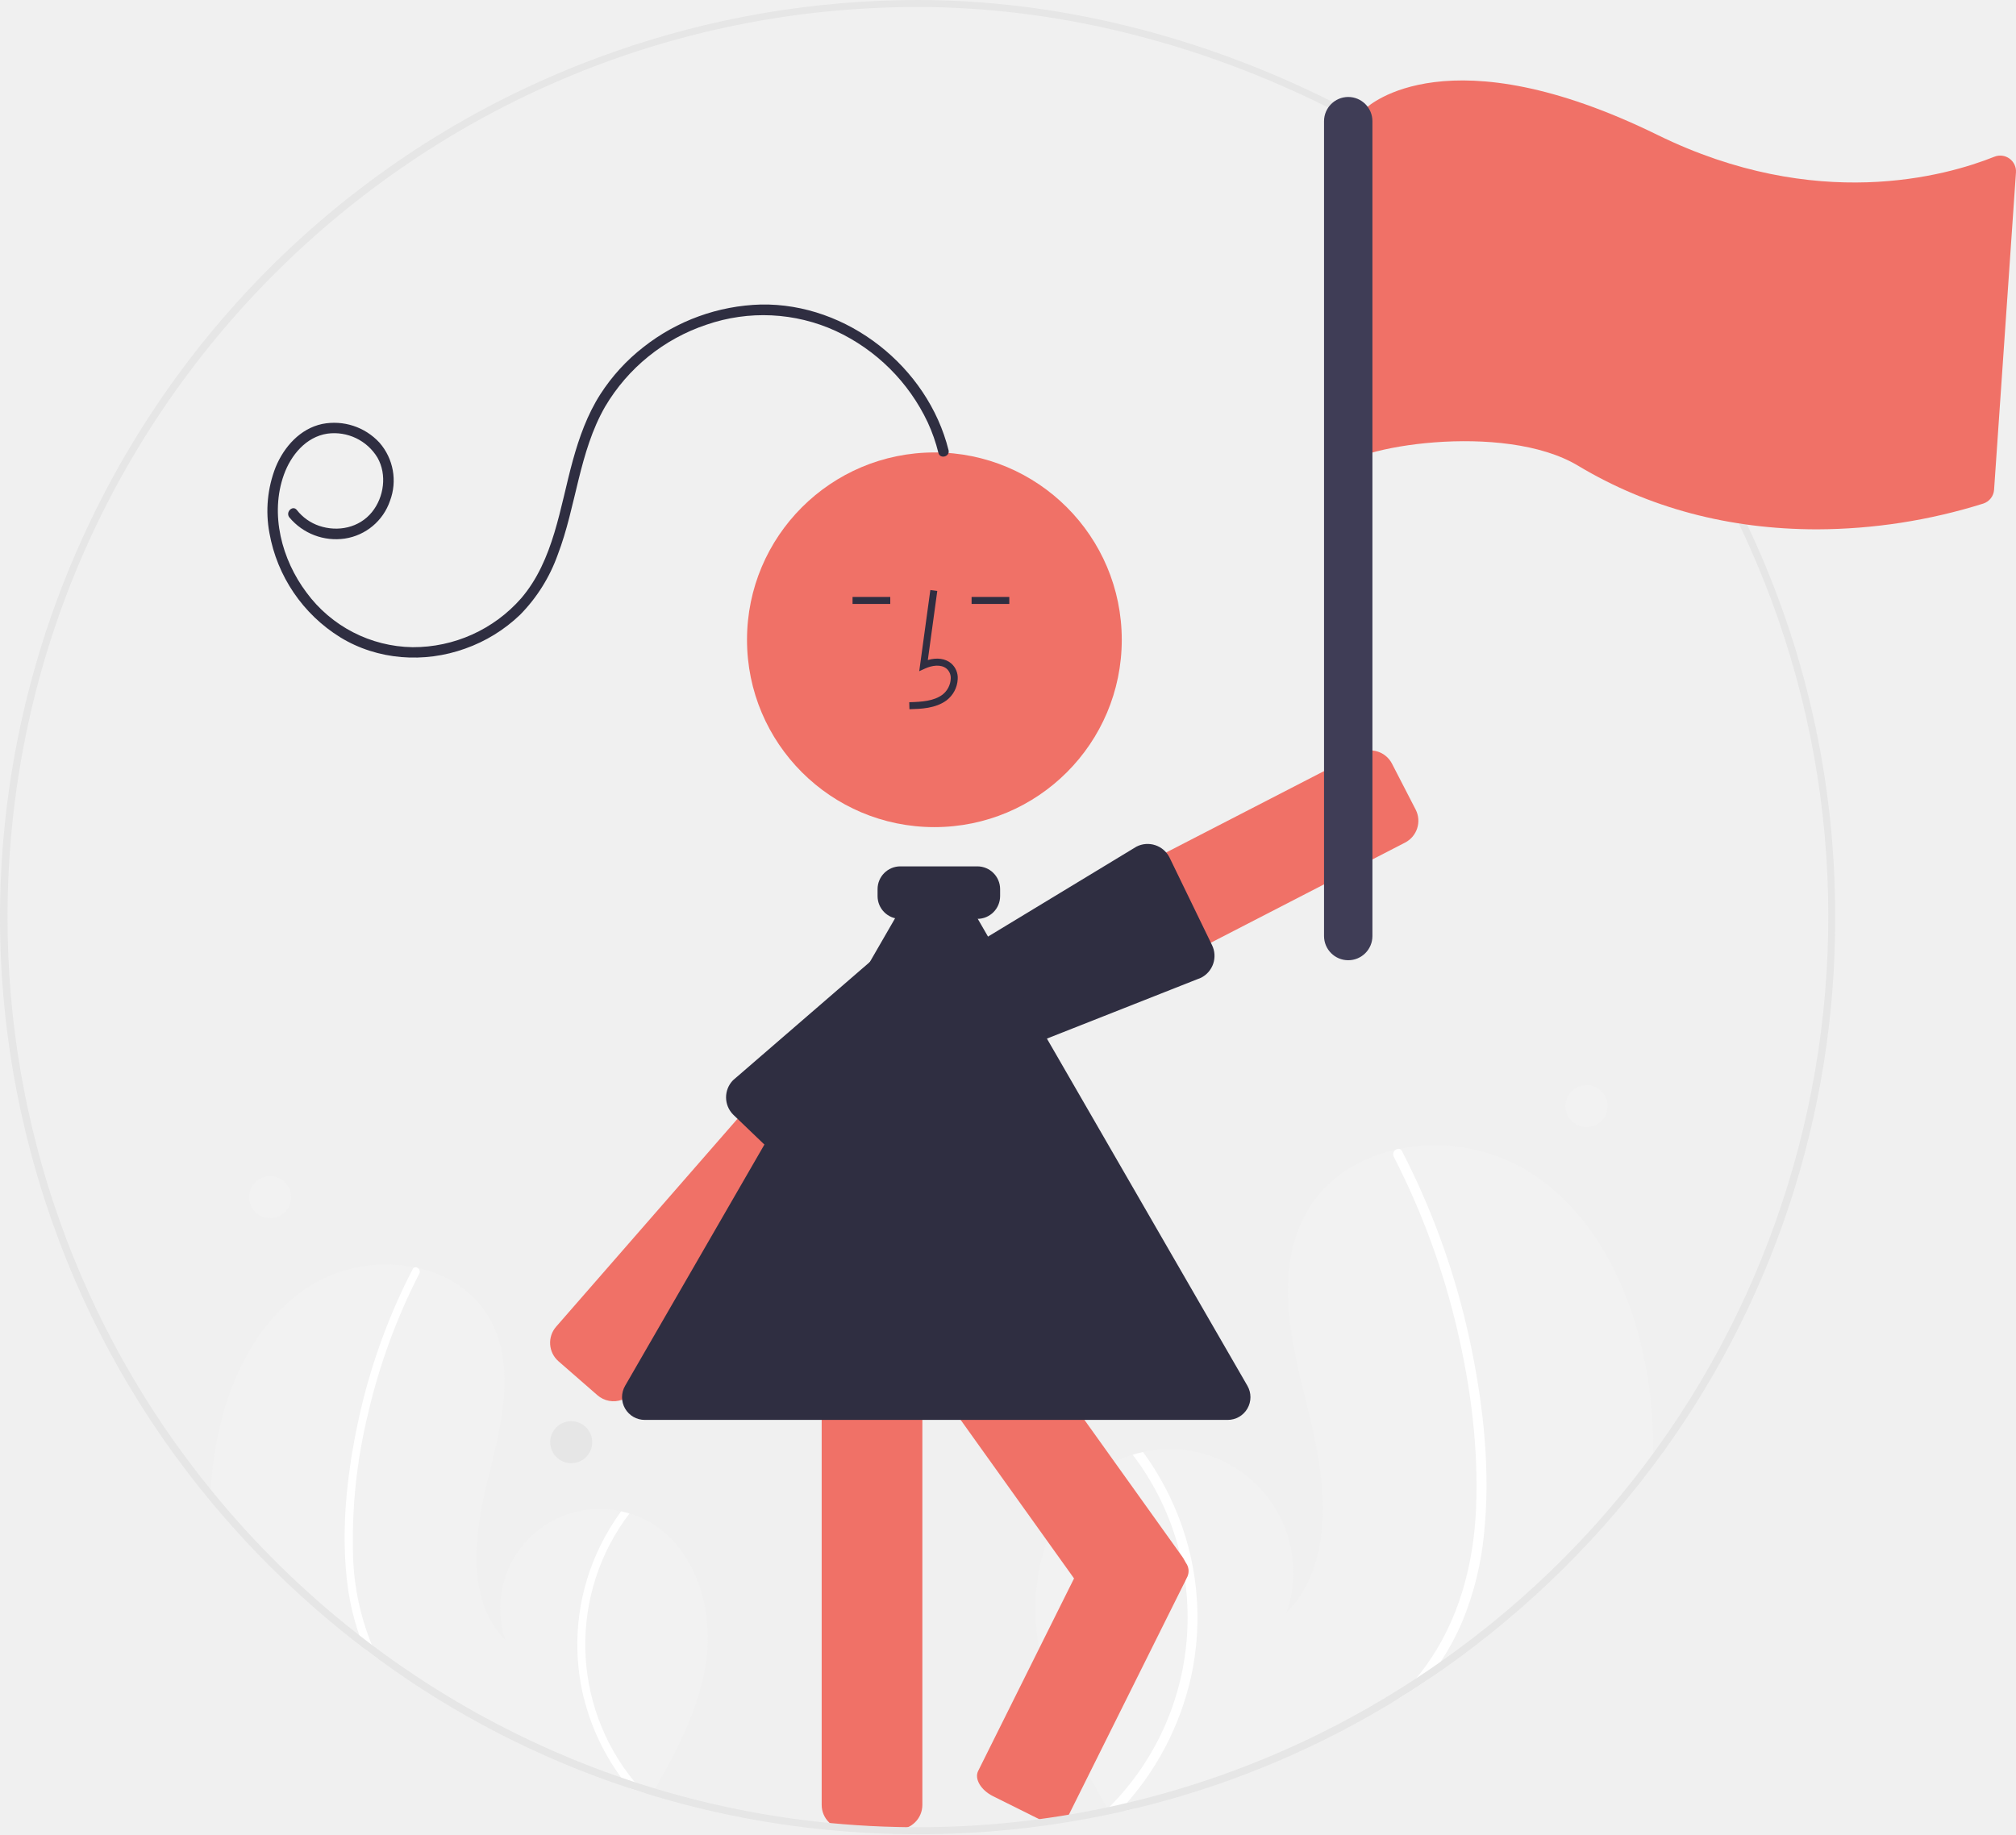
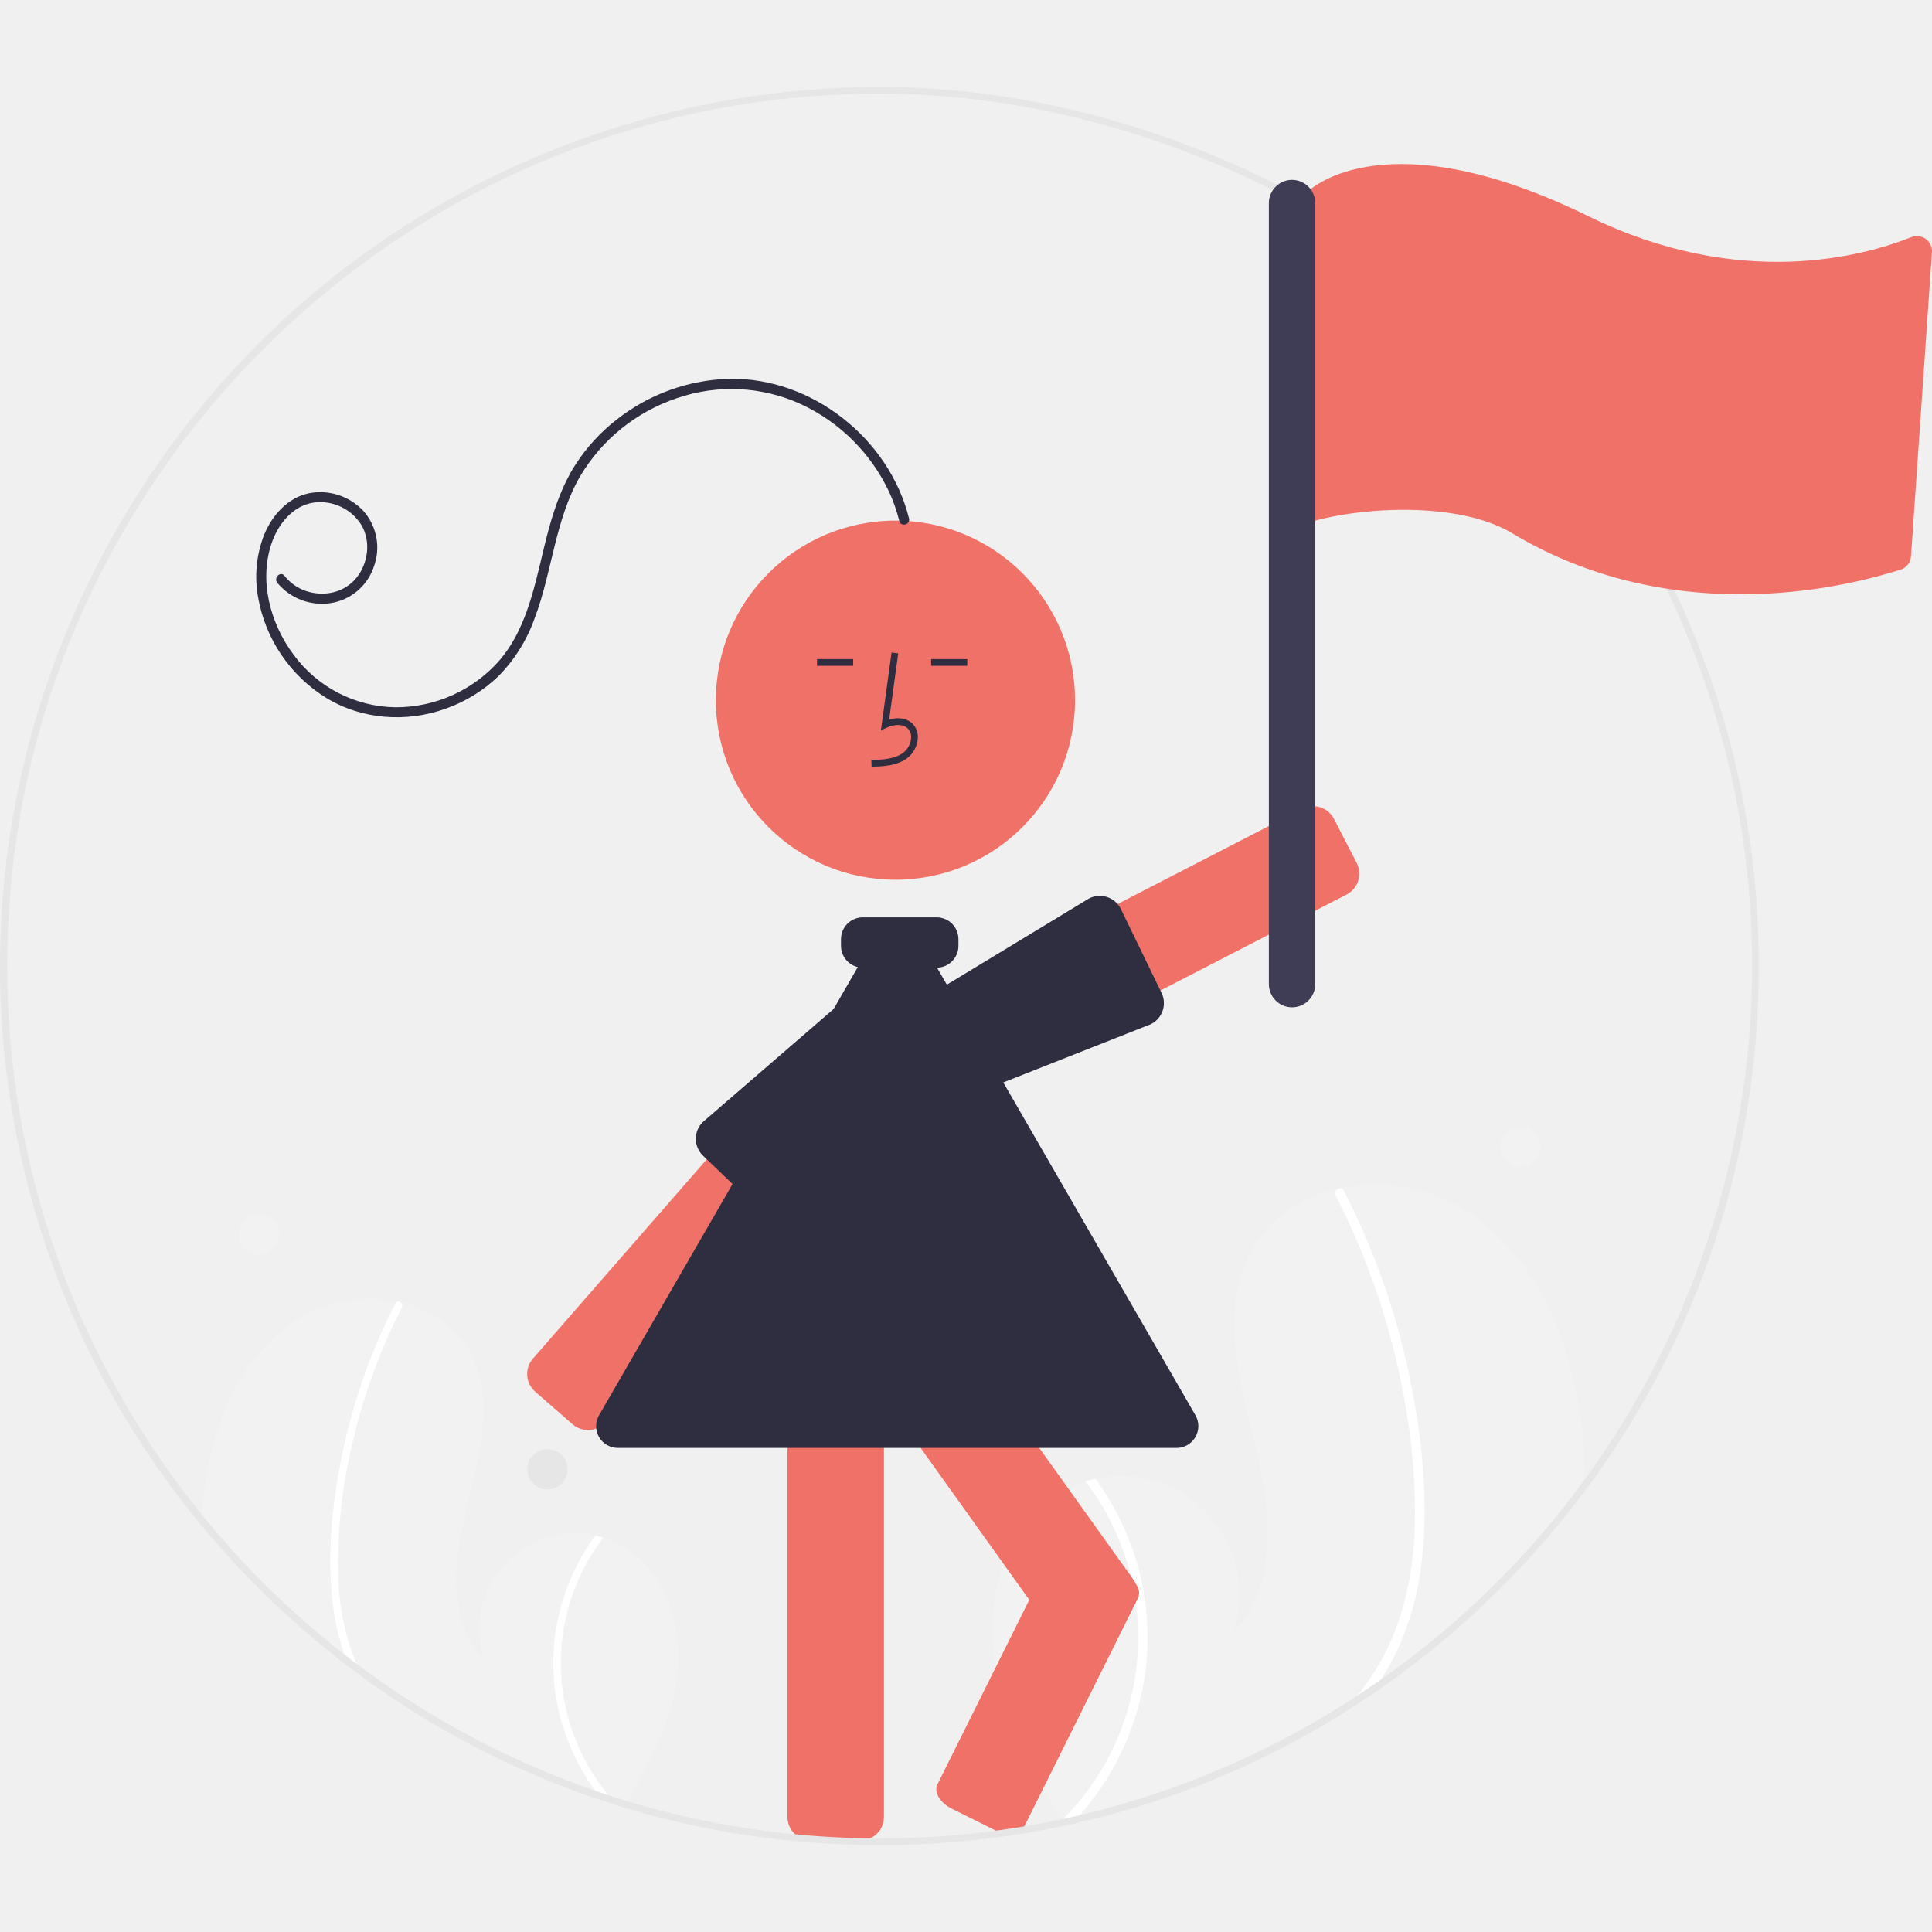
- <svg xmlns="http://www.w3.org/2000/svg" data-name="Layer 1" width="575.811" height="524" viewBox="0 0 575.811 524">
+ <svg xmlns="http://www.w3.org/2000/svg" data-name="Layer 1" width="200" height="200" viewBox="0 0 575.811 524">
  <path d="M784.296,603.05c-.01,1.25-.04,2.49-.09,3.74a266.156,266.156,0,0,1-64.28,61.06q-4.275,2.895-8.66,5.58a258.434,258.434,0,0,1-70.53,30.11q-1.965.51-3.93.99c-.94.23-1.89.46-2.84.66-.58-.05-1.15-.1-1.72-.15-.03-.01-.07-.01-.1-.02-.23-.02-.46-.04-.68-.05-.98-.09-1.96-.19-2.94-.28l.229.44.58,1.1h-.01c-.21-.36-.42-.73-.62-1.1-.08-.13-.17-.27-.24-.41-.07-.12-.14-.25-.21-.37-8.92-15.52-17.71-31.61-19.96-49.32-2.35-18.54,4.25-39.52,20.56-48.63a33.505,33.505,0,0,1,6.75-2.83c.98-.29,1.97-.53,2.97-.75a35.277,35.277,0,0,1,41.02,45.86c13.83-14.18,11.25-37.18,6.48-56.4-4.78-19.23-10.56-40.62-.84-57.88,5.4-9.62,14.9-15.58,25.57-17.98.32-.07.65-.14.98-.2a51.476,51.476,0,0,1,36.99,6.48c20.39,12.85,30.86,37.21,34.26,61.07A127.598,127.598,0,0,1,784.296,603.05Z" transform="translate(-312.0944 -188)" fill="#f2f2f2" />
  <path d="M645.967,615.06a79.429,79.429,0,0,1,6.85,49.38,81.279,81.279,0,0,1-18.88,38.63c-.55.63-1.11,1.24-1.68,1.84.92-.06,1.85-.14,2.771-.22.59-.05,1.19-.1,1.78-.16-.94.23-1.89.46-2.84.66-.58-.05-1.15-.1-1.72-.15-.03-.01-.07-.01-.1-.02-.23-.02-.46-.04-.68-.05-.98-.09-1.96-.19-2.94-.28l.229.44.58,1.1h-.01c-.21-.36-.42-.73-.62-1.1-.08-.13-.17-.27-.24-.41.18-.17.35-.35.52-.53a76.745,76.745,0,0,0,6.62-100.62c.98-.29,1.97-.53,2.97-.75A82.099,82.099,0,0,1,645.967,615.06Z" transform="translate(-312.0944 -188)" fill="#fff" />
  <path d="M735.967,626.15a87.389,87.389,0,0,1-6.04,24.67,72.503,72.503,0,0,1-6.34,11.89c-1.14,1.76-2.37,3.48-3.66,5.14q-4.275,2.895-8.66,5.58a74.875,74.875,0,0,0,5.33-5.96c.93-1.12,1.81-2.27,2.66-3.44,9.51-13.11,13.7-28.89,14.42-44.92.76-17.17-1.47-34.64-5.39-51.33a215.092,215.092,0,0,0-18.1-49.32,1.543,1.543,0,0,1,.62-2.04,1.327,1.327,0,0,1,.98-.2,1.102,1.102,0,0,1,.75.65c.99,1.93,1.97,3.86,2.9,5.82a217.641,217.641,0,0,1,17.06,51.16C735.937,590.92,737.777,608.77,735.967,626.15Z" transform="translate(-312.0944 -188)" fill="#fff" />
  <path d="M498.177,700.85c.36-.63.72-1.26,1.07-1.89,6.67-11.72,12.94-23.88,14.63-37.18,1.89-14.92-3.42-31.81-16.55-39.14a26.442,26.442,0,0,0-5.44-2.28c-.78-.23-1.58-.43-2.39-.61a28.404,28.404,0,0,0-33.02,36.92c-11.13-11.41-9.05-29.93-5.21-45.4,3.84-15.48,8.5-32.7.67-46.59-4.35-7.75-11.99-12.55-20.58-14.48-.26-.05-.53-.11-.79-.16a41.465,41.465,0,0,0-29.78,5.22c-16.41,10.34-24.84,29.95-27.58,49.16-.43,3.03-.73,6.1-.88,9.18-.06,1.08-.1,2.15-.12,3.23q7.905,9.555,16.78,18.43a267.147,267.147,0,0,0,27.27,23.81c1.32,1,2.64,1.98,3.98,2.95a259.198,259.198,0,0,0,71.62,36.83c1.41.46,2.84.92,4.26,1.36Z" transform="translate(-312.0944 -188)" fill="#f2f2f2" />
  <path d="M496.117,700.21c-1.42-.44-2.85-.9-4.26-1.36-.82-.99-1.6-2-2.35-3.04a65.51,65.51,0,0,1-11.47-26.45,63.954,63.954,0,0,1,5.51-39.75,66.594,66.594,0,0,1,5.95-9.86c.81.18,1.61.38,2.39.61a61.78,61.78,0,0,0,1.52,76.77C494.277,698.19,495.177,699.21,496.117,700.21Z" transform="translate(-312.0944 -188)" fill="#fff" />
  <path d="M417.287,591.55a152.504,152.504,0,0,0-4.34,41.32,72.433,72.433,0,0,0,5.36,25.05c.59,1.39,1.23,2.75,1.93,4.1-1.34-.97-2.66-1.95-3.98-2.95-.1-.23-.2-.45-.29-.68q-.66-1.59-1.23-3.21a71.685,71.685,0,0,1-3.64-16.64c-1.45-14,.03-28.36,2.8-42.11a174.911,174.911,0,0,1,13.73-41.18c.75-1.58,1.54-3.13,2.34-4.68a.884.884,0,0,1,.6-.53,1.12,1.12,0,0,1,.79.16,1.253,1.253,0,0,1,.5,1.65A172.718,172.718,0,0,0,417.287,591.55Z" transform="translate(-312.0944 -188)" fill="#fff" />
  <path d="M489.763,587.874a7.006,7.006,0,0,1-7.029-1.288l-11.123-9.701a7.007,7.007,0,0,1-.675-9.877L551.79,474.299a7.007,7.007,0,0,1,9.876-.675l11.123,9.701a7.007,7.007,0,0,1,.675,9.876l-80.854,92.709A6.958,6.958,0,0,1,489.763,587.874Z" transform="translate(-312.0944 -188)" fill="#f07167" />
  <path d="M600.889,485.857a7.034,7.034,0,0,1-2.144-.337,6.951,6.951,0,0,1-4.092-3.457l-6.763-13.118a7.007,7.007,0,0,1,3.014-9.429l109.337-56.372a7.008,7.008,0,0,1,9.429,3.014l6.763,13.118a7.007,7.007,0,0,1-3.014,9.429L604.083,485.078A6.955,6.955,0,0,1,600.889,485.857Z" transform="translate(-312.0944 -188)" fill="#f07167" />
  <path d="M598.918,489.031A7.02,7.02,0,0,1,592.647,485.165l-6.621-13.19a6.986,6.986,0,0,1-.542-4.81c.044-.178.095-.357.154-.534h0c.134-.403.279-1.031.448-1.759.537-2.32,1.204-5.208,2.565-5.891l48.043-29.12a6.996,6.996,0,0,1,9.411,3.056l.02.04,12.119,24.979a7.007,7.007,0,0,1-3.118,9.391l-53.121,20.972A6.856,6.856,0,0,1,598.918,489.031Z" transform="translate(-312.0944 -188)" fill="#2f2e41" />
  <circle cx="266.88" cy="182.772" r="53.519" fill="#f07167" />
  <path d="M568.542,710.618H553.782a7.008,7.008,0,0,1-7-7V578.604a7.008,7.008,0,0,1,7-7h14.759a7.008,7.008,0,0,1,7,7V703.618A7.008,7.008,0,0,1,568.542,710.618Z" transform="translate(-312.0944 -188)" fill="#f07167" />
  <path d="M632.135,652.434a6.996,6.996,0,0,1-5.704-2.926L554.883,549.442a7.007,7.007,0,0,1,1.623-9.766l12.006-8.584a7.007,7.007,0,0,1,9.766,1.623l71.548,100.066a7.008,7.008,0,0,1-1.623,9.766l-12.006,8.585A6.963,6.963,0,0,1,632.135,652.434Z" transform="translate(-312.0944 -188)" fill="#f07167" />
  <path d="M613.153,708.76a9.636,9.636,0,0,1-4.228-1.058l-13.213-6.578c-3.455-1.721-5.359-4.942-4.244-7.182l34.053-68.399c1.115-2.239,4.833-2.662,8.289-.942l13.213,6.578a9.319,9.319,0,0,1,3.788,3.292,3.956,3.956,0,0,1,.457,3.889l-34.053,68.399C616.562,708.072,615.016,708.76,613.153,708.76Z" transform="translate(-312.0944 -188)" fill="#f07167" />
  <path d="M548.919,527.279a7.021,7.021,0,0,1-7.331-1.586l-20.024-19.213a6.999,6.999,0,0,1-.081-9.898l.006-.006L564.048,459.783c1.039-1.059,3.993-.803,6.365-.6.745.064,1.387.12,1.812.116.186-.001.372.005.555.018h0a6.988,6.988,0,0,1,4.41,1.998l10.51,10.362a7.009,7.009,0,0,1,.07,9.9l-36.253,44.014A7.058,7.058,0,0,1,548.919,527.279Z" transform="translate(-312.0944 -188)" fill="#2f2e41" />
  <path d="M571.85,390.608l-.056-2c3.721-.104,7.001-.337,9.466-2.138a6.148,6.148,0,0,0,2.381-4.528,3.514,3.514,0,0,0-1.153-2.895c-1.636-1.382-4.269-.935-6.188-.055l-1.655.759,3.173-23.19,1.981.271-2.699,19.727c2.607-.767,5.023-.437,6.678.961a5.471,5.471,0,0,1,1.86,4.492,8.133,8.133,0,0,1-3.2,6.073C579.273,390.4,575.157,390.516,571.85,390.608Z" transform="translate(-312.0944 -188)" fill="#2f2e41" />
  <rect x="277.506" y="170.534" width="10.771" height="2" fill="#2f2e41" />
  <rect x="243.506" y="170.534" width="10.771" height="2" fill="#2f2e41" />
  <path d="M662.751,593.637H496.27a6.486,6.486,0,0,1-5.629-9.75L573.881,439.71a6.434,6.434,0,0,1,5.629-3.25h0a6.434,6.434,0,0,1,5.629,3.25l83.241,144.177a6.5,6.5,0,0,1-5.629,9.75Z" transform="translate(-312.0944 -188)" fill="#2f2e41" />
  <path d="M583.019,316.594c-5.935-23.789-28.939-42.055-53.589-41.601a56.772,56.772,0,0,0-33.558,12.168,54.245,54.245,0,0,0-12.306,13.465c-3.715,5.798-6.048,12.343-7.869,18.949-3.68,13.348-5.414,28.452-14.753,39.352a41.015,41.015,0,0,1-31.033,13.961,38.318,38.318,0,0,1-30.295-15.643c-7.029-9.372-10.49-22.333-6.429-33.643,1.993-5.55,6.278-10.793,12.406-11.718a14.462,14.462,0,0,1,14.318,6.854c2.756,4.836,1.875,11.289-1.578,15.554-3.637,4.493-9.715,5.737-15.075,3.932a13.698,13.698,0,0,1-6.376-4.523c-1.199-1.514-3.323.609-2.137,2.107a17.341,17.341,0,0,0,15.839,6.051,16.189,16.189,0,0,0,12.9-10.78,16.438,16.438,0,0,0-2.999-16.615,17.59,17.59,0,0,0-16.339-5.353c-6.328,1.34-10.924,6.544-13.309,12.312a34.359,34.359,0,0,0-1.789,18.849,44.163,44.163,0,0,0,20.215,29.781c10.669,6.551,23.985,7.452,35.689,3.244a43.738,43.738,0,0,0,15.669-9.648,46.894,46.894,0,0,0,10.793-17.225c5.277-13.816,6.05-29.277,13.516-42.264a53.188,53.188,0,0,1,28.931-23.396,49.736,49.736,0,0,1,36.911,1.772,54.31,54.31,0,0,1,26.293,26.107,48.611,48.611,0,0,1,3.057,8.729c.468,1.877,3.365,1.098,2.898-.777Z" transform="translate(-312.0944 -188)" fill="#2f2e41" />
  <path d="M591.247,450.5h-22a6.507,6.507,0,0,1-6.5-6.5v-2a6.507,6.507,0,0,1,6.5-6.5h22a6.507,6.507,0,0,1,6.5,6.5v2A6.507,6.507,0,0,1,591.247,450.5Z" transform="translate(-312.0944 -188)" fill="#2f2e41" />
  <circle cx="163.152" cy="412" r="6" fill="#e6e6e6" />
  <circle cx="453.152" cy="316" r="6" fill="#f2f2f2" />
  <circle cx="77.152" cy="342" r="6" fill="#f2f2f2" />
  <path d="M836.247,450a259.679,259.679,0,0,1-52.04,156.79,266.157,266.157,0,0,1-64.28,61.06q-4.275,2.895-8.66,5.58a258.434,258.434,0,0,1-70.53,30.11q-1.965.51-3.93.99c-.94.23-1.89.46-2.84.66-1.54.37-3.08.71-4.63,1.04h-.01A263.827,263.827,0,0,1,574.247,712q-3.6,0-7.19-.1-7.755-.195-15.43-.86a261.614,261.614,0,0,1-53.45-10.19c-.69-.21-1.37-.42-2.06-.64-1.42-.44-2.85-.9-4.26-1.36a259.199,259.199,0,0,1-71.62-36.83c-1.34-.97-2.66-1.95-3.98-2.95a267.157,267.157,0,0,1-27.27-23.81q-8.881-8.88-16.78-18.43a259.431,259.431,0,0,1-45.16-79.62c-48.085-136.56,23.639-286.245,160.199-334.329A262.145,262.145,0,0,1,574.247,188c39.55,0,80.51,10.06,118.45,29.11l-.9,1.78C654.137,199.99,613.487,190,574.247,190c-143.36,0-260,116.64-260,260a258.751,258.751,0,0,0,58.08,163.6,261.862,261.862,0,0,0,42.41,41.58q1.769,1.38,3.57,2.74a259.417,259.417,0,0,0,71.2,37.89q1.935.675,3.9,1.32c1.93.63,3.88,1.25,5.84,1.83a257.644,257.644,0,0,0,53.7,10.17q7.679.63,15.47.8c1.94.05,3.88.07,5.83.07a259.221,259.221,0,0,0,54.01-5.65c.24-.05.49-.1.73-.16q2.49-.525,4.95-1.12c1.92-.44,3.82-.92,5.72-1.41a258.579,258.579,0,0,0,76.94-34.19q3.54-2.31,6.99-4.76a259.924,259.924,0,0,0,85.16-325.14l1.81-.86A259.673,259.673,0,0,1,836.247,450Z" transform="translate(-312.0944 -188)" fill="#e6e6e6" />
  <path d="M831.107,339.22c-25.21,0-48.192-6.12-68.307-18.191-21.274-12.761-65.146-5.375-68.437,1.137l-4.034,9.715L701.698,219.392l.428-.398c.936-.896,23.722-21.719,83.421,7.567,45.312,22.222,82.352,11.749,96.174,6.215a4.501,4.501,0,0,1,6.174,4.478l-6.25,90.641a4.463,4.463,0,0,1-3.106,3.972A160.274,160.274,0,0,1,831.107,339.22Z" transform="translate(-312.0944 -188)" fill="#f07167" />
  <path d="M697.177,215.704a6.918,6.918,0,0,0-6.91,6.91v232.793a6.91,6.91,0,0,0,13.82,0v-232.793A6.918,6.918,0,0,0,697.177,215.704Z" transform="translate(-312.0944 -188)" fill="#3f3d56" />
</svg>
